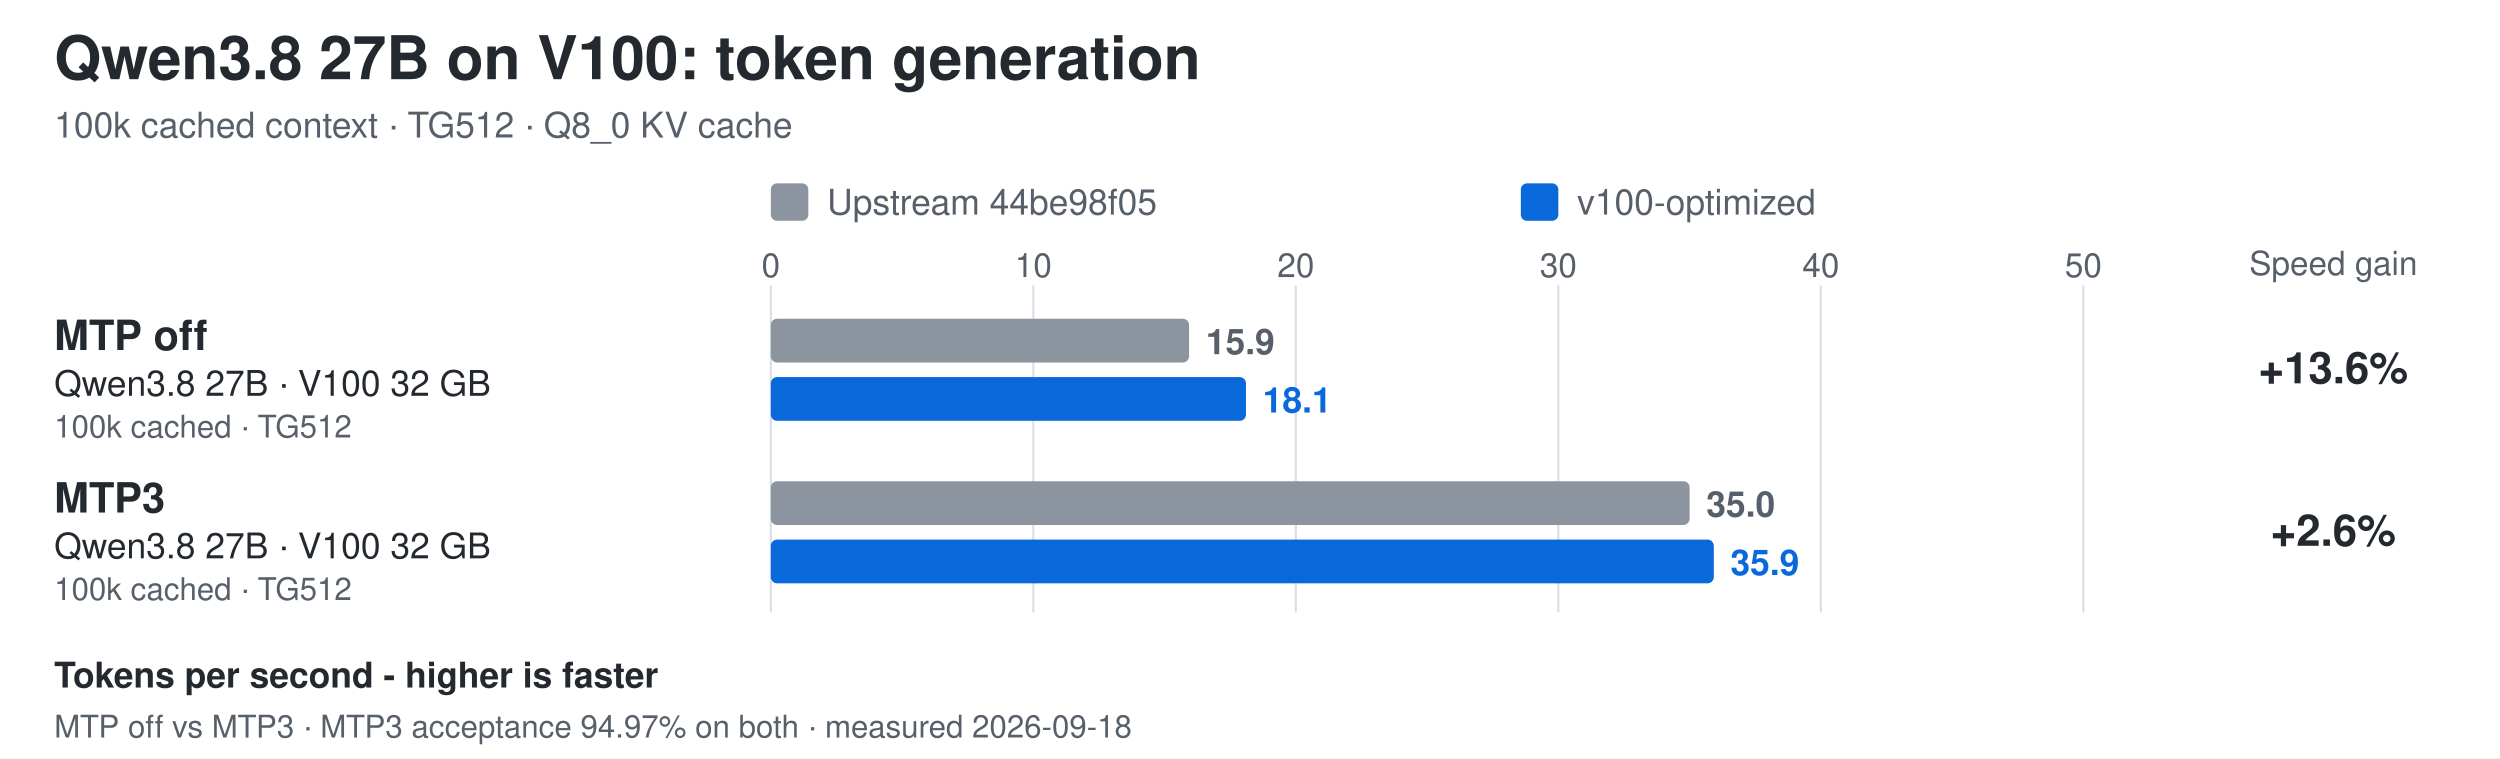
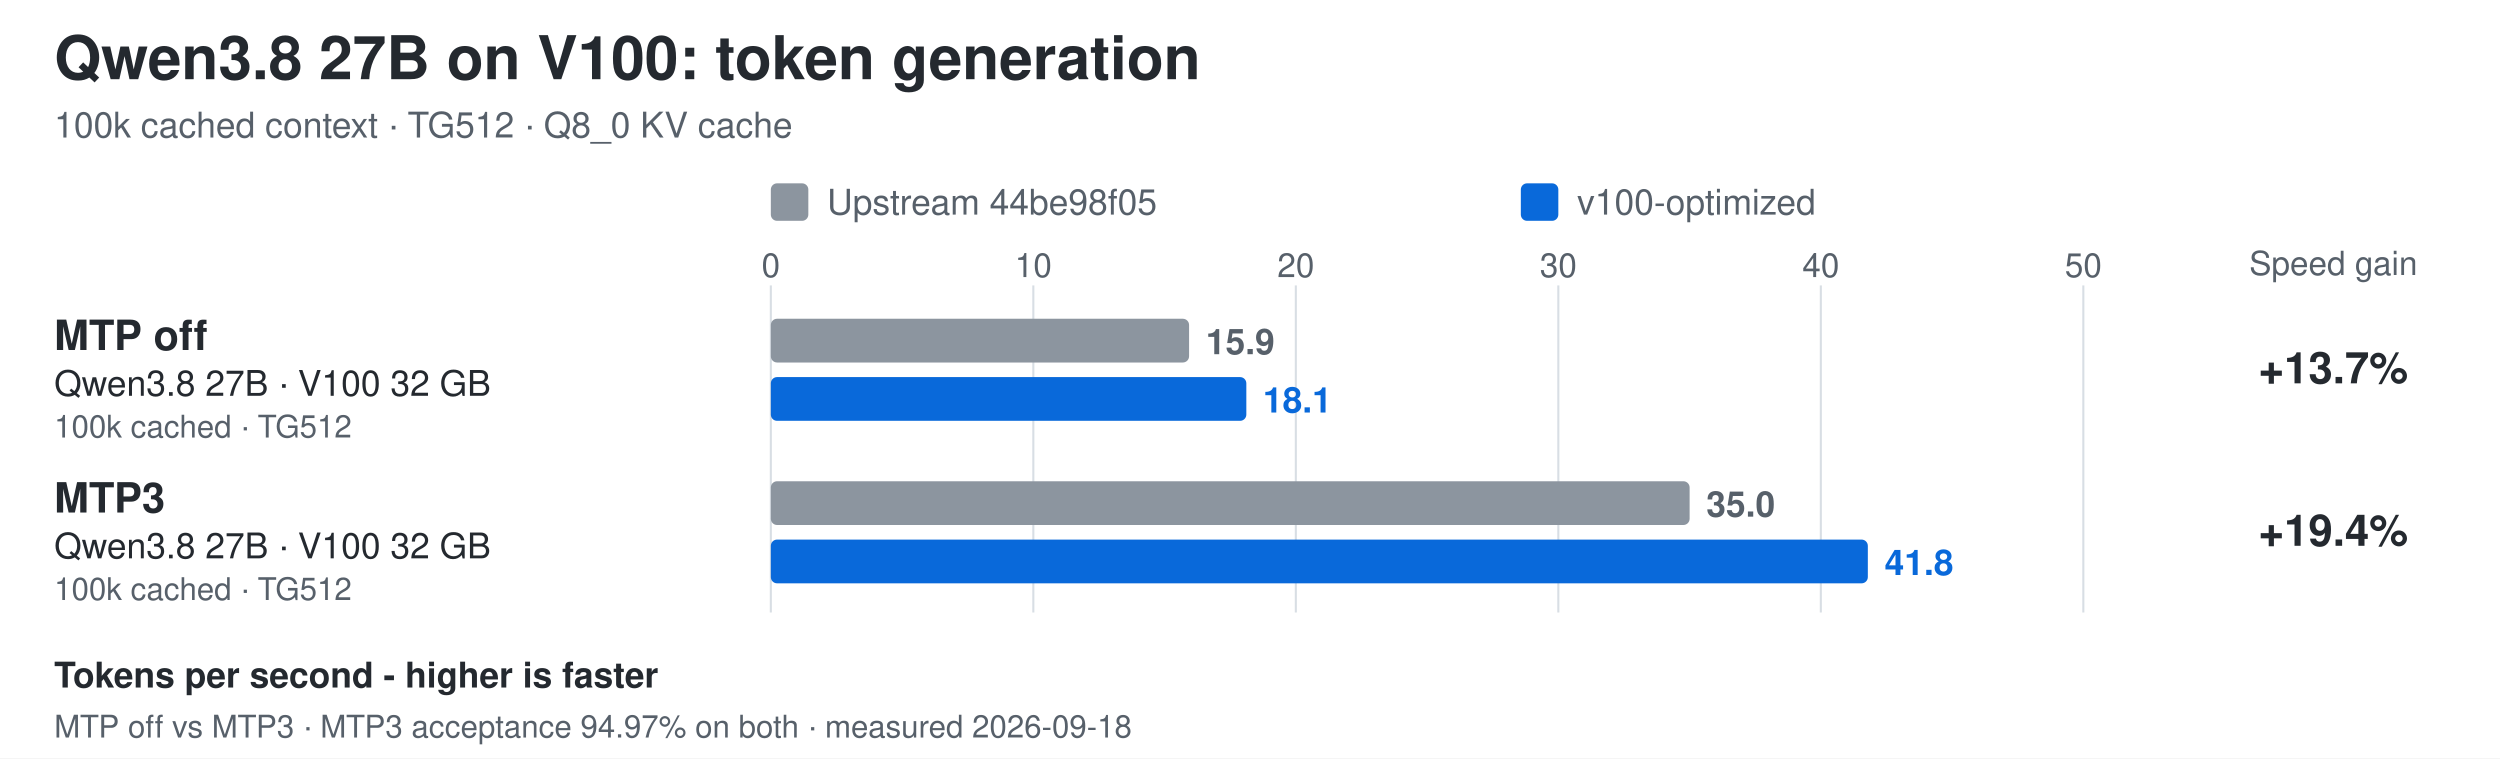
<svg xmlns="http://www.w3.org/2000/svg" width="1200" height="364" viewBox="0 0 1200 364" role="img" aria-labelledby="title desc">
  <rect width="1200" height="364" fill="#FFFFFF" />
  <text x="26.0" y="38.0" text-anchor="start" font-family="-apple-system,BlinkMacSystemFont,Segoe UI,Helvetica,Arial,sans-serif" font-size="29" font-weight="700" fill="#24292F">Qwen3.8 27B on V100: token generation</text>
  <text x="26.0" y="66.0" text-anchor="start" font-family="-apple-system,BlinkMacSystemFont,Segoe UI,Helvetica,Arial,sans-serif" font-size="17" font-weight="400" fill="#57606A">100k cached context · TG512 · Q8_0 KV cache</text>
  <rect x="370" y="88" width="18" height="18" rx="3" fill="#8C959F" />
  <text x="397.0" y="103.0" text-anchor="start" font-family="-apple-system,BlinkMacSystemFont,Segoe UI,Helvetica,Arial,sans-serif" font-size="17" font-weight="400" fill="#57606A">Upstream 44be98f05</text>
  <rect x="730" y="88" width="18" height="18" rx="3" fill="#0969DA" />
  <text x="757.0" y="103.0" text-anchor="start" font-family="-apple-system,BlinkMacSystemFont,Segoe UI,Helvetica,Arial,sans-serif" font-size="17" font-weight="400" fill="#57606A">v100-optimized</text>
  <line x1="370.0" y1="137" x2="370.0" y2="294" stroke="#D8DEE4" />
  <text x="370.0" y="133.0" text-anchor="middle" font-family="-apple-system,BlinkMacSystemFont,Segoe UI,Helvetica,Arial,sans-serif" font-size="16" font-weight="400" fill="#57606A">0</text>
  <line x1="496.0" y1="137" x2="496.0" y2="294" stroke="#D8DEE4" />
  <text x="496.0" y="133.0" text-anchor="middle" font-family="-apple-system,BlinkMacSystemFont,Segoe UI,Helvetica,Arial,sans-serif" font-size="16" font-weight="400" fill="#57606A">10</text>
  <line x1="622.0" y1="137" x2="622.0" y2="294" stroke="#D8DEE4" />
  <text x="622.0" y="133.0" text-anchor="middle" font-family="-apple-system,BlinkMacSystemFont,Segoe UI,Helvetica,Arial,sans-serif" font-size="16" font-weight="400" fill="#57606A">20</text>
  <line x1="748.0" y1="137" x2="748.0" y2="294" stroke="#D8DEE4" />
  <text x="748.0" y="133.0" text-anchor="middle" font-family="-apple-system,BlinkMacSystemFont,Segoe UI,Helvetica,Arial,sans-serif" font-size="16" font-weight="400" fill="#57606A">30</text>
  <line x1="874.0" y1="137" x2="874.0" y2="294" stroke="#D8DEE4" />
  <text x="874.0" y="133.0" text-anchor="middle" font-family="-apple-system,BlinkMacSystemFont,Segoe UI,Helvetica,Arial,sans-serif" font-size="16" font-weight="400" fill="#57606A">40</text>
  <line x1="1000.0" y1="137" x2="1000.0" y2="294" stroke="#D8DEE4" />
  <text x="1000.0" y="133.0" text-anchor="middle" font-family="-apple-system,BlinkMacSystemFont,Segoe UI,Helvetica,Arial,sans-serif" font-size="16" font-weight="400" fill="#57606A">50</text>
  <text x="1120.0" y="132.0" text-anchor="middle" font-family="-apple-system,BlinkMacSystemFont,Segoe UI,Helvetica,Arial,sans-serif" font-size="16" font-weight="400" fill="#57606A">Speed gain</text>
  <text x="26.0" y="168.0" text-anchor="start" font-family="-apple-system,BlinkMacSystemFont,Segoe UI,Helvetica,Arial,sans-serif" font-size="20" font-weight="600" fill="#24292F">MTP off</text>
  <text x="26.0" y="190.0" text-anchor="start" font-family="-apple-system,BlinkMacSystemFont,Segoe UI,Helvetica,Arial,sans-serif" font-size="17" font-weight="400" fill="#24292F">Qwen3.8 27B · V100 32 GB</text>
  <text x="26.0" y="210.0" text-anchor="start" font-family="-apple-system,BlinkMacSystemFont,Segoe UI,Helvetica,Arial,sans-serif" font-size="15" font-weight="400" fill="#57606A">100k cached · TG512</text>
  <rect x="370" y="153" width="200.76" height="21" rx="3" fill="#8C959F" />
  <text x="578.8" y="170.0" text-anchor="start" font-family="-apple-system,BlinkMacSystemFont,Segoe UI,Helvetica,Arial,sans-serif" font-size="17" font-weight="600" fill="#57606A">15.9</text>
-   <rect x="370" y="181" width="228.07" height="21" rx="3" fill="#0969DA" />
-   <text x="606.1" y="198.0" text-anchor="start" font-family="-apple-system,BlinkMacSystemFont,Segoe UI,Helvetica,Arial,sans-serif" font-size="17" font-weight="600" fill="#0969DA">18.1</text>
-   <text x="1120.0" y="184.0" text-anchor="middle" font-family="-apple-system,BlinkMacSystemFont,Segoe UI,Helvetica,Arial,sans-serif" font-size="21" font-weight="600" fill="#24292F">+13.6%</text>
+   <rect x="370" y="181" width="228.24" height="21" rx="3" fill="#0969DA" />
+   <text x="606.2" y="198.0" text-anchor="start" font-family="-apple-system,BlinkMacSystemFont,Segoe UI,Helvetica,Arial,sans-serif" font-size="17" font-weight="600" fill="#0969DA">18.1</text>
+   <text x="1120.0" y="184.0" text-anchor="middle" font-family="-apple-system,BlinkMacSystemFont,Segoe UI,Helvetica,Arial,sans-serif" font-size="21" font-weight="600" fill="#24292F">+13.7%</text>
  <text x="26.0" y="246.0" text-anchor="start" font-family="-apple-system,BlinkMacSystemFont,Segoe UI,Helvetica,Arial,sans-serif" font-size="20" font-weight="600" fill="#24292F">MTP3</text>
  <text x="26.0" y="268.0" text-anchor="start" font-family="-apple-system,BlinkMacSystemFont,Segoe UI,Helvetica,Arial,sans-serif" font-size="17" font-weight="400" fill="#24292F">Qwen3.8 27B · V100 32 GB</text>
  <text x="26.0" y="288.0" text-anchor="start" font-family="-apple-system,BlinkMacSystemFont,Segoe UI,Helvetica,Arial,sans-serif" font-size="15" font-weight="400" fill="#57606A">100k cached · TG512</text>
  <rect x="370" y="231" width="441.02" height="21" rx="3" fill="#8C959F" />
  <text x="819.0" y="248.0" text-anchor="start" font-family="-apple-system,BlinkMacSystemFont,Segoe UI,Helvetica,Arial,sans-serif" font-size="17" font-weight="600" fill="#57606A">35.0</text>
-   <rect x="370" y="259" width="452.63" height="21" rx="3" fill="#0969DA" />
-   <text x="830.6" y="276.0" text-anchor="start" font-family="-apple-system,BlinkMacSystemFont,Segoe UI,Helvetica,Arial,sans-serif" font-size="17" font-weight="600" fill="#0969DA">35.9</text>
-   <text x="1120.0" y="262.0" text-anchor="middle" font-family="-apple-system,BlinkMacSystemFont,Segoe UI,Helvetica,Arial,sans-serif" font-size="21" font-weight="600" fill="#24292F">+2.6%</text>
+   <rect x="370" y="259" width="526.56" height="21" rx="3" fill="#0969DA" />
+   <text x="904.6" y="276.0" text-anchor="start" font-family="-apple-system,BlinkMacSystemFont,Segoe UI,Helvetica,Arial,sans-serif" font-size="17" font-weight="600" fill="#0969DA">41.8</text>
+   <text x="1120.0" y="262.0" text-anchor="middle" font-family="-apple-system,BlinkMacSystemFont,Segoe UI,Helvetica,Arial,sans-serif" font-size="21" font-weight="600" fill="#24292F">+19.4%</text>
  <text x="26.0" y="330.0" text-anchor="start" font-family="-apple-system,BlinkMacSystemFont,Segoe UI,Helvetica,Arial,sans-serif" font-size="17" font-weight="600" fill="#24292F">Tokens per second - higher is faster</text>
  <text x="26.0" y="354.0" text-anchor="start" font-family="-apple-system,BlinkMacSystemFont,Segoe UI,Helvetica,Arial,sans-serif" font-size="15" font-weight="400" fill="#57606A">MTP off vs MTP3 · MTP3 acceptance 94.97% on both · measured 2026-09-18</text>
</svg>
